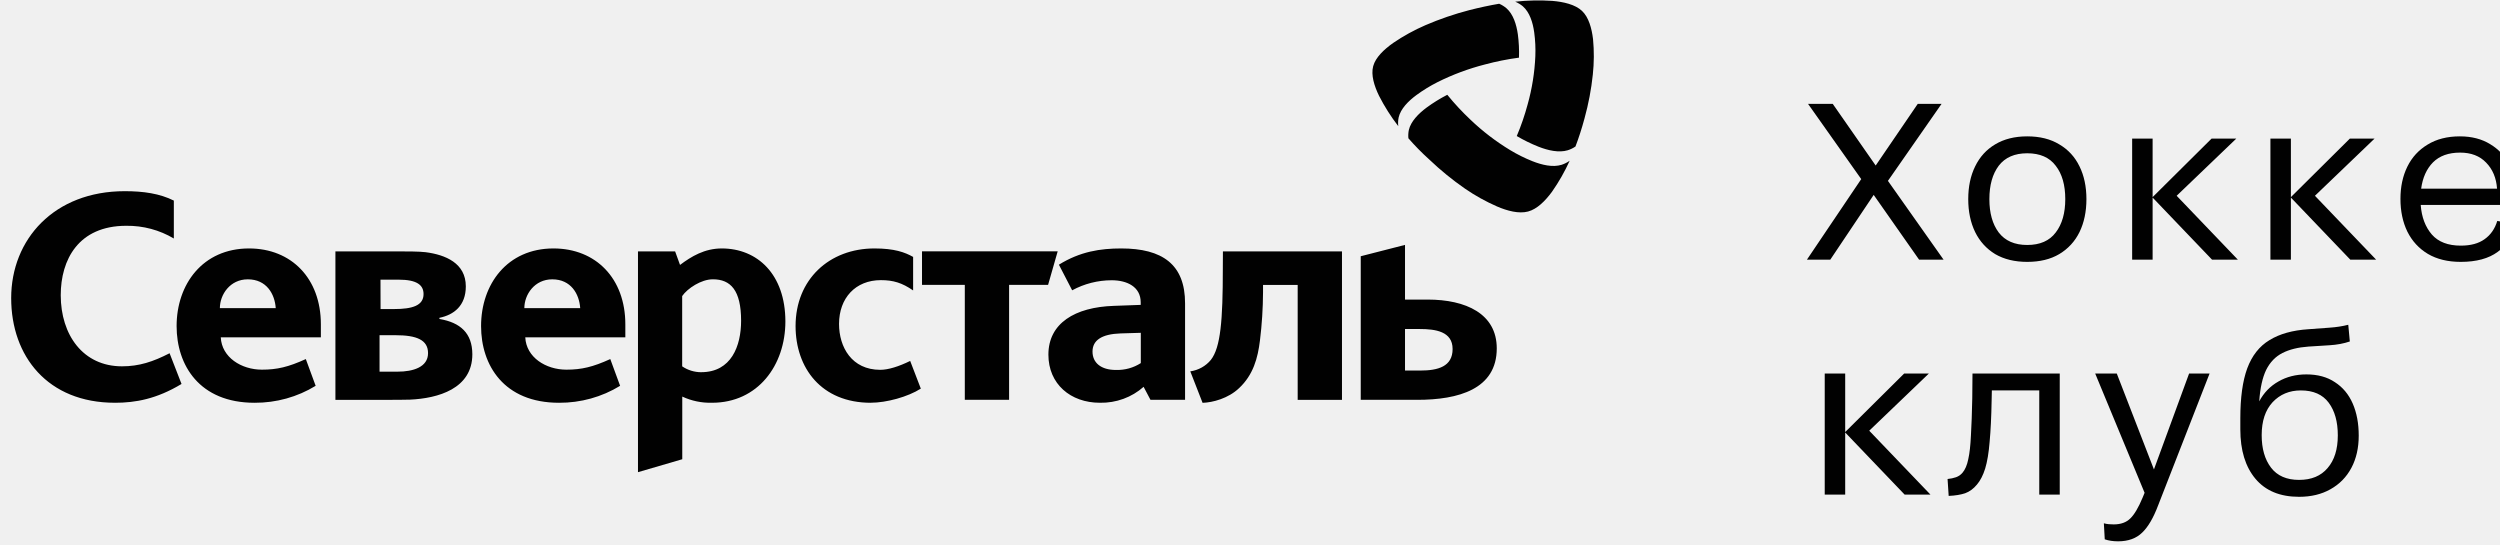
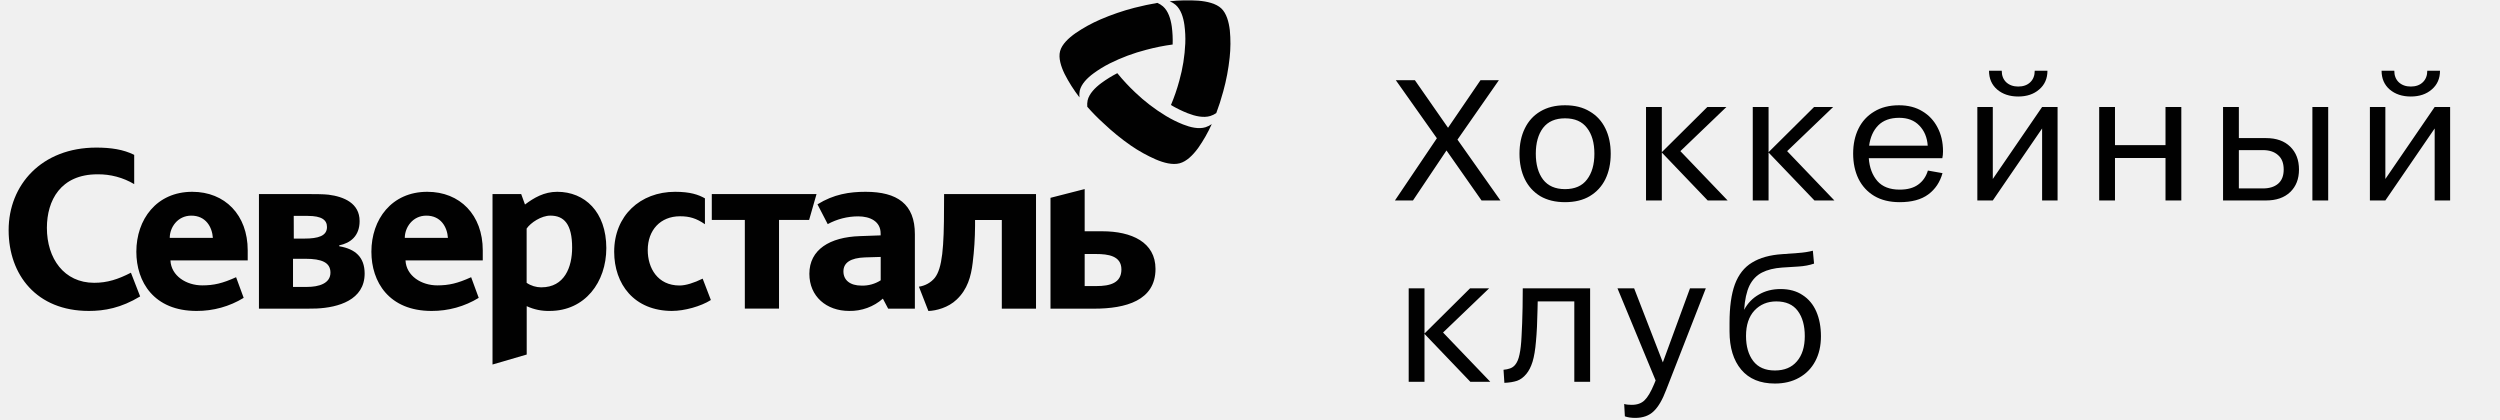
- <svg xmlns="http://www.w3.org/2000/svg" width="193" height="42" viewBox="0 0 193 42" fill="none">
-   <g clip-path="url(#clip0_703_13297)">
+ <svg xmlns="http://www.w3.org/2000/svg" width="250" height="42" viewBox="0 0 250 42" fill="none">
+   <g clip-path="url(#clip0_1775_27517)">
    <path d="M8.872 31.093C3.682 31.093 0.863 27.507 0.863 23.014C0.863 18.474 4.181 14.759 9.629 14.759C11.075 14.759 12.332 14.941 13.42 15.486V18.413C12.32 17.756 11.045 17.415 9.748 17.431C6.053 17.431 4.689 20.051 4.689 22.788C4.689 25.852 6.408 28.28 9.417 28.28C10.743 28.28 11.81 27.928 13.092 27.27L14.014 29.642C12.095 30.8 10.458 31.094 8.872 31.094V31.093ZM67.23 31.094C63.392 31.094 61.418 28.394 61.418 25.171C61.418 21.568 64.025 19.18 67.509 19.18C69.047 19.18 69.854 19.474 70.493 19.834V22.422C69.639 21.832 68.955 21.627 68.006 21.627C66.039 21.627 64.774 23.013 64.774 25.008C64.774 26.801 65.755 28.55 67.958 28.55C68.574 28.55 69.389 28.294 70.266 27.864L71.087 30.002C70.09 30.638 68.432 31.091 67.223 31.091L67.23 31.094ZM77.902 21.991V30.863H74.483V21.992H71.179V19.405H81.653L80.912 21.992L77.902 21.991ZM94.402 20.743C94.402 24.737 94.231 26.824 93.479 27.784C93.086 28.262 92.518 28.579 91.891 28.669L92.838 31.098C93.621 31.075 94.829 30.757 95.658 29.963C96.749 28.941 97.103 27.648 97.268 26.285C97.421 25.05 97.5 23.808 97.506 22.564V21.997H100.181V30.87H103.601V19.409H94.409L94.402 20.743ZM55.721 19.18C54.394 19.18 53.375 19.794 52.498 20.452L52.119 19.407H49.252V36.452L52.671 35.453V30.616C53.386 30.951 54.175 31.114 54.97 31.093C58.5 31.093 60.632 28.211 60.632 24.807C60.625 21.175 58.471 19.18 55.721 19.18ZM54.134 28.735C53.607 28.734 53.093 28.576 52.664 28.282V22.855C53.068 22.266 54.134 21.562 55.033 21.562C56.401 21.562 57.213 22.402 57.213 24.763C57.213 26.711 56.456 28.733 54.134 28.733V28.735ZM86.557 19.18C84.945 19.18 83.384 19.419 81.747 20.434L82.772 22.412C83.702 21.905 84.752 21.637 85.822 21.636C87.005 21.636 88.063 22.137 88.063 23.342V23.537L85.995 23.612C82.976 23.708 80.936 24.963 80.936 27.378C80.936 29.647 82.646 31.093 84.913 31.093C86.162 31.118 87.372 30.677 88.287 29.863L88.817 30.867H91.487V23.424C91.494 20.408 89.731 19.18 86.557 19.18ZM88.07 28.031C87.505 28.395 86.836 28.58 86.155 28.561C84.995 28.561 84.342 28.006 84.342 27.14C84.342 26.274 85.046 25.789 86.508 25.74L88.07 25.693V28.031ZM110.221 23.129H108.467V18.906L105.049 19.782V30.867H109.413C112.587 30.867 115.55 30.048 115.55 26.895C115.552 24.218 113.159 23.127 110.221 23.127V23.129ZM109.651 28.607H108.467V25.401H109.606C110.812 25.401 112.141 25.583 112.141 26.944C112.141 28.304 111.002 28.606 109.651 28.606V28.607ZM33.923 24.627V24.535C35.036 24.309 35.961 23.605 35.961 22.107C35.961 20.319 34.394 19.667 32.853 19.469C32.382 19.409 31.347 19.407 30.771 19.407H25.894V30.868H29.997C30.45 30.868 31.125 30.868 31.652 30.852C33.805 30.754 36.465 30.017 36.465 27.35C36.459 25.714 35.534 24.897 33.923 24.625V24.627ZM29.373 21.59H30.778C32.175 21.59 32.698 21.999 32.698 22.703C32.698 23.587 31.843 23.859 30.422 23.859H29.38L29.373 21.59ZM30.699 28.694H29.301V25.878H30.534C32.168 25.878 33.045 26.241 33.045 27.263C33.045 28.349 31.884 28.692 30.699 28.692V28.694ZM24.771 25.036C24.771 21.495 22.496 19.18 19.226 19.18C15.648 19.18 13.634 21.948 13.634 25.172C13.634 28.19 15.388 31.094 19.653 31.094C21.324 31.102 22.961 30.648 24.368 29.785L23.609 27.72C22.258 28.334 21.386 28.538 20.221 28.538C18.632 28.538 17.116 27.586 17.044 26.042H24.771V25.036ZM16.974 23.789C16.974 22.744 17.757 21.564 19.13 21.564C20.578 21.564 21.215 22.698 21.287 23.789H16.974ZM48.276 25.036C48.276 21.495 46.001 19.18 42.73 19.18C39.153 19.18 37.139 21.948 37.139 25.172C37.139 28.19 38.893 31.094 43.158 31.094C44.828 31.103 46.466 30.648 47.872 29.785L47.114 27.72C45.765 28.334 44.891 28.538 43.725 28.538C42.139 28.538 40.623 27.586 40.551 26.042H48.276V25.036ZM40.479 23.789C40.479 22.744 41.262 21.564 42.635 21.564C44.081 21.564 44.72 22.698 44.792 23.789H40.479Z" fill="#010101" />
    <path d="M121.626 11.31C121.443 11.436 121.241 11.534 121.027 11.601C120.344 11.806 119.519 11.618 118.771 11.325C118.191 11.094 117.629 10.819 117.094 10.503C117.43 9.71 117.709 8.896 117.932 8.067C118.274 6.85 118.474 5.601 118.528 4.342C118.553 3.726 118.524 3.11 118.441 2.5C118.335 1.732 118.09 0.951 117.567 0.489C117.39 0.342 117.189 0.22 116.974 0.129C117.922 0.027 118.878 0.006 119.83 0.068C120.71 0.14 121.605 0.348 122.128 0.839C122.651 1.331 122.882 2.187 122.983 3.025C123.069 3.933 123.064 4.848 122.966 5.755C122.846 6.899 122.631 8.032 122.323 9.144C122.115 9.92 121.872 10.667 121.626 11.31ZM108.728 10.675C108.707 10.46 108.719 10.243 108.763 10.031C108.916 9.376 109.502 8.774 110.142 8.299C110.644 7.932 111.176 7.603 111.731 7.317C112.28 7.994 112.876 8.635 113.514 9.236C114.446 10.128 115.478 10.919 116.592 11.593C117.136 11.922 117.708 12.206 118.301 12.443C119.048 12.739 119.877 12.934 120.556 12.722C120.778 12.649 120.988 12.544 121.178 12.41C120.798 13.248 120.341 14.051 119.81 14.809C119.298 15.503 118.67 16.143 117.964 16.33C117.258 16.517 116.369 16.283 115.571 15.939C114.702 15.558 113.873 15.098 113.097 14.563C112.126 13.89 111.212 13.145 110.362 12.335C109.738 11.775 109.189 11.205 108.728 10.675ZM115.736 0.289C115.943 0.378 116.133 0.496 116.301 0.64C116.822 1.098 117.068 1.882 117.178 2.65C117.257 3.247 117.287 3.85 117.265 4.451C116.38 4.569 115.504 4.744 114.644 4.975C113.373 5.3 112.144 5.758 110.978 6.341C110.409 6.628 109.866 6.961 109.355 7.335C108.714 7.806 108.13 8.401 107.976 9.065C107.93 9.287 107.92 9.514 107.946 9.738C107.379 9.004 106.883 8.221 106.463 7.4C106.089 6.632 105.827 5.786 106.01 5.108C106.193 4.43 106.852 3.808 107.566 3.307C108.344 2.777 109.175 2.32 110.046 1.943C111.141 1.472 112.273 1.083 113.432 0.782C114.231 0.579 115.021 0.41 115.736 0.289Z" fill="#010101" />
-     <path d="M141.298 20.046H139.494L143.687 13.826L139.58 8.018H141.487L144.803 12.778L148.051 8.018H149.889L145.748 13.963L150.044 20.046H148.154L144.649 15.046L141.298 20.046ZM156.501 20.217C155.539 20.217 154.714 20.017 154.027 19.616C153.351 19.204 152.836 18.637 152.481 17.915C152.126 17.182 151.948 16.334 151.948 15.372C151.948 14.41 152.126 13.568 152.481 12.846C152.836 12.113 153.351 11.546 154.027 11.145C154.714 10.733 155.539 10.527 156.501 10.527C157.475 10.527 158.3 10.733 158.975 11.145C159.663 11.546 160.184 12.113 160.539 12.846C160.894 13.568 161.072 14.41 161.072 15.372C161.072 16.334 160.894 17.182 160.539 17.915C160.184 18.637 159.663 19.204 158.975 19.616C158.3 20.017 157.475 20.217 156.501 20.217ZM156.501 18.912C157.486 18.912 158.219 18.591 158.701 17.949C159.193 17.308 159.439 16.449 159.439 15.372C159.439 14.284 159.193 13.425 158.701 12.795C158.219 12.153 157.486 11.833 156.501 11.833C155.528 11.833 154.795 12.153 154.302 12.795C153.821 13.436 153.58 14.295 153.58 15.372C153.58 16.449 153.821 17.308 154.302 17.949C154.795 18.591 155.528 18.912 156.501 18.912ZM164.602 20.046V10.699H166.182V15.217L170.735 10.699H172.643L168.038 15.114L172.763 20.046H170.77L166.182 15.252V20.046H164.602ZM175.276 20.046V10.699H176.857V15.217L181.41 10.699H183.317L178.713 15.114L183.438 20.046H181.444L176.857 15.252V20.046H175.276ZM189.971 20.217C188.975 20.217 188.127 20.011 187.429 19.599C186.741 19.186 186.214 18.614 185.848 17.881C185.493 17.148 185.315 16.306 185.315 15.355C185.315 14.416 185.493 13.585 185.848 12.864C186.203 12.142 186.724 11.575 187.411 11.162C188.099 10.739 188.929 10.527 189.903 10.527C190.808 10.527 191.587 10.727 192.239 11.128C192.892 11.518 193.396 12.056 193.751 12.743C194.118 13.431 194.301 14.227 194.301 15.132C194.301 15.246 194.296 15.366 194.284 15.492C194.273 15.607 194.255 15.716 194.233 15.819H186.879C186.947 16.758 187.234 17.52 187.738 18.104C188.242 18.677 188.986 18.963 189.971 18.963C190.739 18.963 191.352 18.797 191.81 18.465C192.28 18.133 192.606 17.663 192.789 17.056L194.25 17.314C193.998 18.218 193.522 18.929 192.824 19.444C192.125 19.96 191.174 20.217 189.971 20.217ZM189.92 11.781C189.026 11.781 188.328 12.033 187.824 12.537C187.331 13.041 187.028 13.717 186.913 14.565H192.772C192.715 13.74 192.434 13.07 191.93 12.554C191.438 12.039 190.768 11.781 189.92 11.781ZM203.473 7.073H204.744C204.744 7.852 204.469 8.476 203.919 8.946C203.381 9.416 202.682 9.651 201.823 9.651C200.964 9.651 200.26 9.416 199.71 8.946C199.171 8.476 198.902 7.852 198.902 7.073H200.174C200.174 7.554 200.323 7.938 200.62 8.224C200.93 8.511 201.331 8.654 201.823 8.654C202.327 8.654 202.728 8.511 203.026 8.224C203.324 7.938 203.473 7.554 203.473 7.073ZM197.734 20.046V10.699H199.28V17.898L204.211 10.699H205.758V20.046H204.211V12.846L199.28 20.046H197.734ZM209.919 20.046V10.699H211.499V14.513H216.551V10.699H218.132V20.046H216.551V15.802H211.499V20.046H209.919ZM231.239 20.046V10.699H232.82V20.046H231.239ZM222.305 20.046V10.699H223.886V13.809H226.6C227.631 13.809 228.439 14.095 229.023 14.668C229.607 15.24 229.899 16.002 229.899 16.953C229.899 17.892 229.607 18.642 229.023 19.204C228.439 19.765 227.631 20.046 226.6 20.046H222.305ZM226.291 15.011H223.886V18.843H226.291C226.932 18.843 227.436 18.688 227.803 18.379C228.181 18.058 228.37 17.583 228.37 16.953C228.37 16.311 228.181 15.83 227.803 15.509C227.436 15.177 226.932 15.011 226.291 15.011ZM242.728 7.073H244C244 7.852 243.725 8.476 243.175 8.946C242.637 9.416 241.938 9.651 241.079 9.651C240.22 9.651 239.515 9.416 238.965 8.946C238.427 8.476 238.158 7.852 238.158 7.073H239.429C239.429 7.554 239.578 7.938 239.876 8.224C240.185 8.511 240.586 8.654 241.079 8.654C241.583 8.654 241.984 8.511 242.281 8.224C242.579 7.938 242.728 7.554 242.728 7.073ZM236.99 20.046V10.699H238.536V17.898L243.467 10.699H245.013V20.046H243.467V12.846L238.536 20.046H236.99ZM140.869 38.182V28.835H142.449V33.354L147.003 28.835H148.91L144.305 33.251L149.03 38.182H147.037L142.449 33.388V38.182H140.869ZM150.352 36.979C150.593 36.956 150.81 36.91 151.005 36.842C151.2 36.773 151.366 36.658 151.503 36.498C151.709 36.258 151.858 35.908 151.95 35.45C152.053 34.992 152.122 34.379 152.156 33.611C152.202 32.844 152.236 31.888 152.259 30.742L152.276 28.835H159.012V38.182H157.431V30.141H153.771L153.754 30.914C153.731 32.185 153.68 33.251 153.599 34.11C153.531 34.957 153.416 35.645 153.256 36.172C153.095 36.687 152.884 37.099 152.62 37.409C152.357 37.729 152.053 37.953 151.709 38.079C151.366 38.193 150.942 38.262 150.438 38.285L150.352 36.979ZM168.999 28.835H170.58L166.611 39.007C166.244 39.98 165.832 40.685 165.374 41.12C164.916 41.567 164.297 41.79 163.518 41.79C163.129 41.79 162.785 41.739 162.487 41.635L162.418 40.398C162.544 40.433 162.671 40.456 162.797 40.467C162.923 40.478 163.049 40.484 163.175 40.484C163.724 40.484 164.154 40.33 164.463 40.02C164.772 39.722 165.087 39.19 165.408 38.422L165.563 38.044L161.748 28.835H163.415L166.284 36.24L168.999 28.835ZM177.489 38.354C176.023 38.354 174.9 37.89 174.121 36.962C173.342 36.034 172.953 34.763 172.953 33.148V32.288C172.953 30.696 173.13 29.413 173.486 28.44C173.852 27.455 174.425 26.727 175.204 26.258C175.983 25.777 176.985 25.496 178.211 25.416L179.843 25.296C180.358 25.261 180.839 25.187 181.286 25.072L181.406 26.361C180.937 26.521 180.416 26.619 179.843 26.653L178.211 26.756C177.409 26.813 176.739 26.979 176.2 27.254C175.662 27.529 175.244 27.964 174.946 28.56C174.66 29.156 174.482 29.963 174.413 30.983C174.768 30.318 175.261 29.809 175.891 29.453C176.521 29.087 177.243 28.904 178.056 28.904C178.926 28.904 179.66 29.104 180.255 29.505C180.862 29.895 181.32 30.444 181.63 31.154C181.939 31.865 182.094 32.689 182.094 33.629C182.094 34.579 181.905 35.41 181.527 36.12C181.149 36.83 180.61 37.38 179.911 37.77C179.224 38.159 178.417 38.354 177.489 38.354ZM177.489 37.048C178.44 37.048 179.173 36.744 179.688 36.137C180.215 35.53 180.479 34.688 180.479 33.611C180.479 32.558 180.244 31.716 179.774 31.086C179.304 30.456 178.589 30.141 177.626 30.141C176.744 30.141 176.017 30.444 175.444 31.051C174.883 31.659 174.602 32.506 174.602 33.594C174.602 34.637 174.843 35.473 175.324 36.103C175.805 36.733 176.527 37.048 177.489 37.048Z" fill="#010101" />
+     <path d="M141.298 20.046H139.494L143.687 13.826L139.58 8.018H141.487L144.803 12.778L148.051 8.018H149.889L145.748 13.963L150.044 20.046H148.154L144.649 15.046L141.298 20.046ZM156.501 20.217C155.539 20.217 154.714 20.017 154.027 19.616C153.351 19.204 152.836 18.637 152.481 17.915C152.126 17.182 151.948 16.334 151.948 15.372C151.948 14.41 152.126 13.568 152.481 12.846C152.836 12.113 153.351 11.546 154.027 11.145C154.714 10.733 155.539 10.527 156.501 10.527C157.475 10.527 158.3 10.733 158.975 11.145C159.663 11.546 160.184 12.113 160.539 12.846C160.894 13.568 161.072 14.41 161.072 15.372C161.072 16.334 160.894 17.182 160.539 17.915C160.184 18.637 159.663 19.204 158.975 19.616C158.3 20.017 157.475 20.217 156.501 20.217ZM156.501 18.912C157.486 18.912 158.219 18.591 158.701 17.949C159.193 17.308 159.439 16.449 159.439 15.372C159.439 14.284 159.193 13.425 158.701 12.795C158.219 12.153 157.486 11.833 156.501 11.833C155.528 11.833 154.795 12.153 154.302 12.795C153.821 13.436 153.58 14.295 153.58 15.372C153.58 16.449 153.821 17.308 154.302 17.949C154.795 18.591 155.528 18.912 156.501 18.912ZM164.602 20.046V10.699H166.182V15.217L170.735 10.699H172.643L168.038 15.114L172.763 20.046H170.77L166.182 15.252V20.046H164.602ZM175.276 20.046V10.699H176.857V15.217L181.41 10.699H183.317L178.713 15.114L183.438 20.046H181.445L176.857 15.252V20.046H175.276ZM189.971 20.217C188.975 20.217 188.127 20.011 187.429 19.599C186.741 19.186 186.214 18.614 185.848 17.881C185.493 17.148 185.315 16.306 185.315 15.355C185.315 14.416 185.493 13.585 185.848 12.864C186.203 12.142 186.724 11.575 187.411 11.162C188.099 10.739 188.929 10.527 189.903 10.527C190.808 10.527 191.587 10.727 192.239 11.128C192.892 11.518 193.396 12.056 193.751 12.743C194.118 13.431 194.301 14.227 194.301 15.132C194.301 15.246 194.296 15.366 194.284 15.492C194.273 15.607 194.255 15.716 194.233 15.819H186.879C186.947 16.758 187.234 17.52 187.738 18.104C188.242 18.677 188.986 18.963 189.971 18.963C190.739 18.963 191.352 18.797 191.81 18.465C192.28 18.133 192.606 17.663 192.789 17.056L194.25 17.314C193.998 18.218 193.522 18.929 192.824 19.444C192.125 19.96 191.174 20.217 189.971 20.217ZM189.92 11.781C189.026 11.781 188.328 12.033 187.824 12.537C187.331 13.041 187.028 13.717 186.913 14.565H192.772C192.715 13.74 192.434 13.07 191.93 12.554C191.438 12.039 190.768 11.781 189.92 11.781ZM203.473 7.073H204.744C204.744 7.852 204.469 8.476 203.919 8.946C203.381 9.416 202.682 9.651 201.823 9.651C200.964 9.651 200.26 9.416 199.71 8.946C199.171 8.476 198.902 7.852 198.902 7.073H200.174C200.174 7.554 200.323 7.938 200.62 8.224C200.93 8.511 201.331 8.654 201.823 8.654C202.327 8.654 202.728 8.511 203.026 8.224C203.324 7.938 203.473 7.554 203.473 7.073ZM197.734 20.046V10.699H199.28V17.898L204.211 10.699H205.758V20.046H204.211V12.846L199.28 20.046H197.734ZM209.919 20.046V10.699H211.499V14.513H216.551V10.699H218.132V20.046H216.551V15.802H211.499V20.046H209.919ZM231.239 20.046V10.699H232.82V20.046H231.239ZM222.305 20.046V10.699H223.886V13.809H226.6C227.631 13.809 228.439 14.095 229.023 14.668C229.607 15.24 229.899 16.002 229.899 16.953C229.899 17.892 229.607 18.642 229.023 19.204C228.439 19.765 227.631 20.046 226.6 20.046H222.305ZM226.291 15.011H223.886V18.843H226.291C226.932 18.843 227.436 18.688 227.803 18.379C228.181 18.058 228.37 17.583 228.37 16.953C228.37 16.311 228.181 15.83 227.803 15.509C227.436 15.177 226.932 15.011 226.291 15.011ZM242.728 7.073H244C244 7.852 243.725 8.476 243.175 8.946C242.637 9.416 241.938 9.651 241.079 9.651C240.22 9.651 239.515 9.416 238.965 8.946C238.427 8.476 238.158 7.852 238.158 7.073H239.429C239.429 7.554 239.578 7.938 239.876 8.224C240.185 8.511 240.586 8.654 241.079 8.654C241.583 8.654 241.984 8.511 242.281 8.224C242.579 7.938 242.728 7.554 242.728 7.073ZM236.99 20.046V10.699H238.536V17.898L243.467 10.699H245.013V20.046H243.467V12.846L238.536 20.046H236.99ZM140.869 38.182V28.835H142.449V33.354L147.003 28.835H148.91L144.305 33.251L149.03 38.182H147.037L142.449 33.388V38.182H140.869ZM150.352 36.979C150.593 36.956 150.81 36.91 151.005 36.842C151.2 36.773 151.366 36.658 151.503 36.498C151.709 36.258 151.858 35.908 151.95 35.45C152.053 34.992 152.122 34.379 152.156 33.611C152.202 32.844 152.236 31.888 152.259 30.742L152.276 28.835H159.012V38.182H157.431V30.141H153.771L153.754 30.914C153.731 32.185 153.68 33.251 153.599 34.11C153.531 34.957 153.416 35.645 153.256 36.172C153.095 36.687 152.884 37.099 152.62 37.409C152.357 37.729 152.053 37.953 151.709 38.079C151.366 38.193 150.942 38.262 150.438 38.285L150.352 36.979ZM168.999 28.835H170.58L166.611 39.007C166.244 39.98 165.832 40.685 165.374 41.12C164.916 41.567 164.297 41.79 163.518 41.79C163.129 41.79 162.785 41.739 162.487 41.635L162.418 40.398C162.544 40.433 162.671 40.456 162.797 40.467C162.923 40.478 163.049 40.484 163.175 40.484C163.724 40.484 164.154 40.33 164.463 40.02C164.772 39.722 165.087 39.19 165.408 38.422L165.563 38.044L161.748 28.835H163.415L166.284 36.24L168.999 28.835ZM177.489 38.354C176.023 38.354 174.9 37.89 174.121 36.962C173.342 36.034 172.953 34.763 172.953 33.148V32.288C172.953 30.696 173.13 29.413 173.486 28.44C173.852 27.455 174.425 26.727 175.204 26.258C175.983 25.777 176.985 25.496 178.211 25.416L179.843 25.296C180.358 25.261 180.839 25.187 181.286 25.072L181.406 26.361C180.937 26.521 180.416 26.619 179.843 26.653L178.211 26.756C177.409 26.813 176.739 26.979 176.2 27.254C175.662 27.529 175.244 27.964 174.946 28.56C174.66 29.156 174.482 29.963 174.413 30.983C174.768 30.318 175.261 29.809 175.891 29.453C176.521 29.087 177.243 28.904 178.056 28.904C178.926 28.904 179.659 29.104 180.255 29.505C180.862 29.895 181.32 30.444 181.63 31.154C181.939 31.865 182.094 32.689 182.094 33.629C182.094 34.579 181.905 35.41 181.527 36.12C181.149 36.83 180.61 37.38 179.911 37.77C179.224 38.159 178.417 38.354 177.489 38.354ZM177.489 37.048C178.44 37.048 179.173 36.744 179.688 36.137C180.215 35.53 180.479 34.688 180.479 33.611C180.479 32.558 180.244 31.716 179.774 31.086C179.304 30.456 178.589 30.141 177.626 30.141C176.744 30.141 176.017 30.444 175.444 31.051C174.883 31.659 174.602 32.506 174.602 33.594C174.602 34.637 174.843 35.473 175.324 36.103C175.805 36.733 176.527 37.048 177.489 37.048Z" fill="#010101" />
  </g>
  <defs>
-     <clipPath id="clip0_703_13297">
+     <clipPath id="clip0_1775_27517">
      <rect width="249" height="42" fill="white" transform="translate(0.862793)" />
    </clipPath>
  </defs>
</svg>
